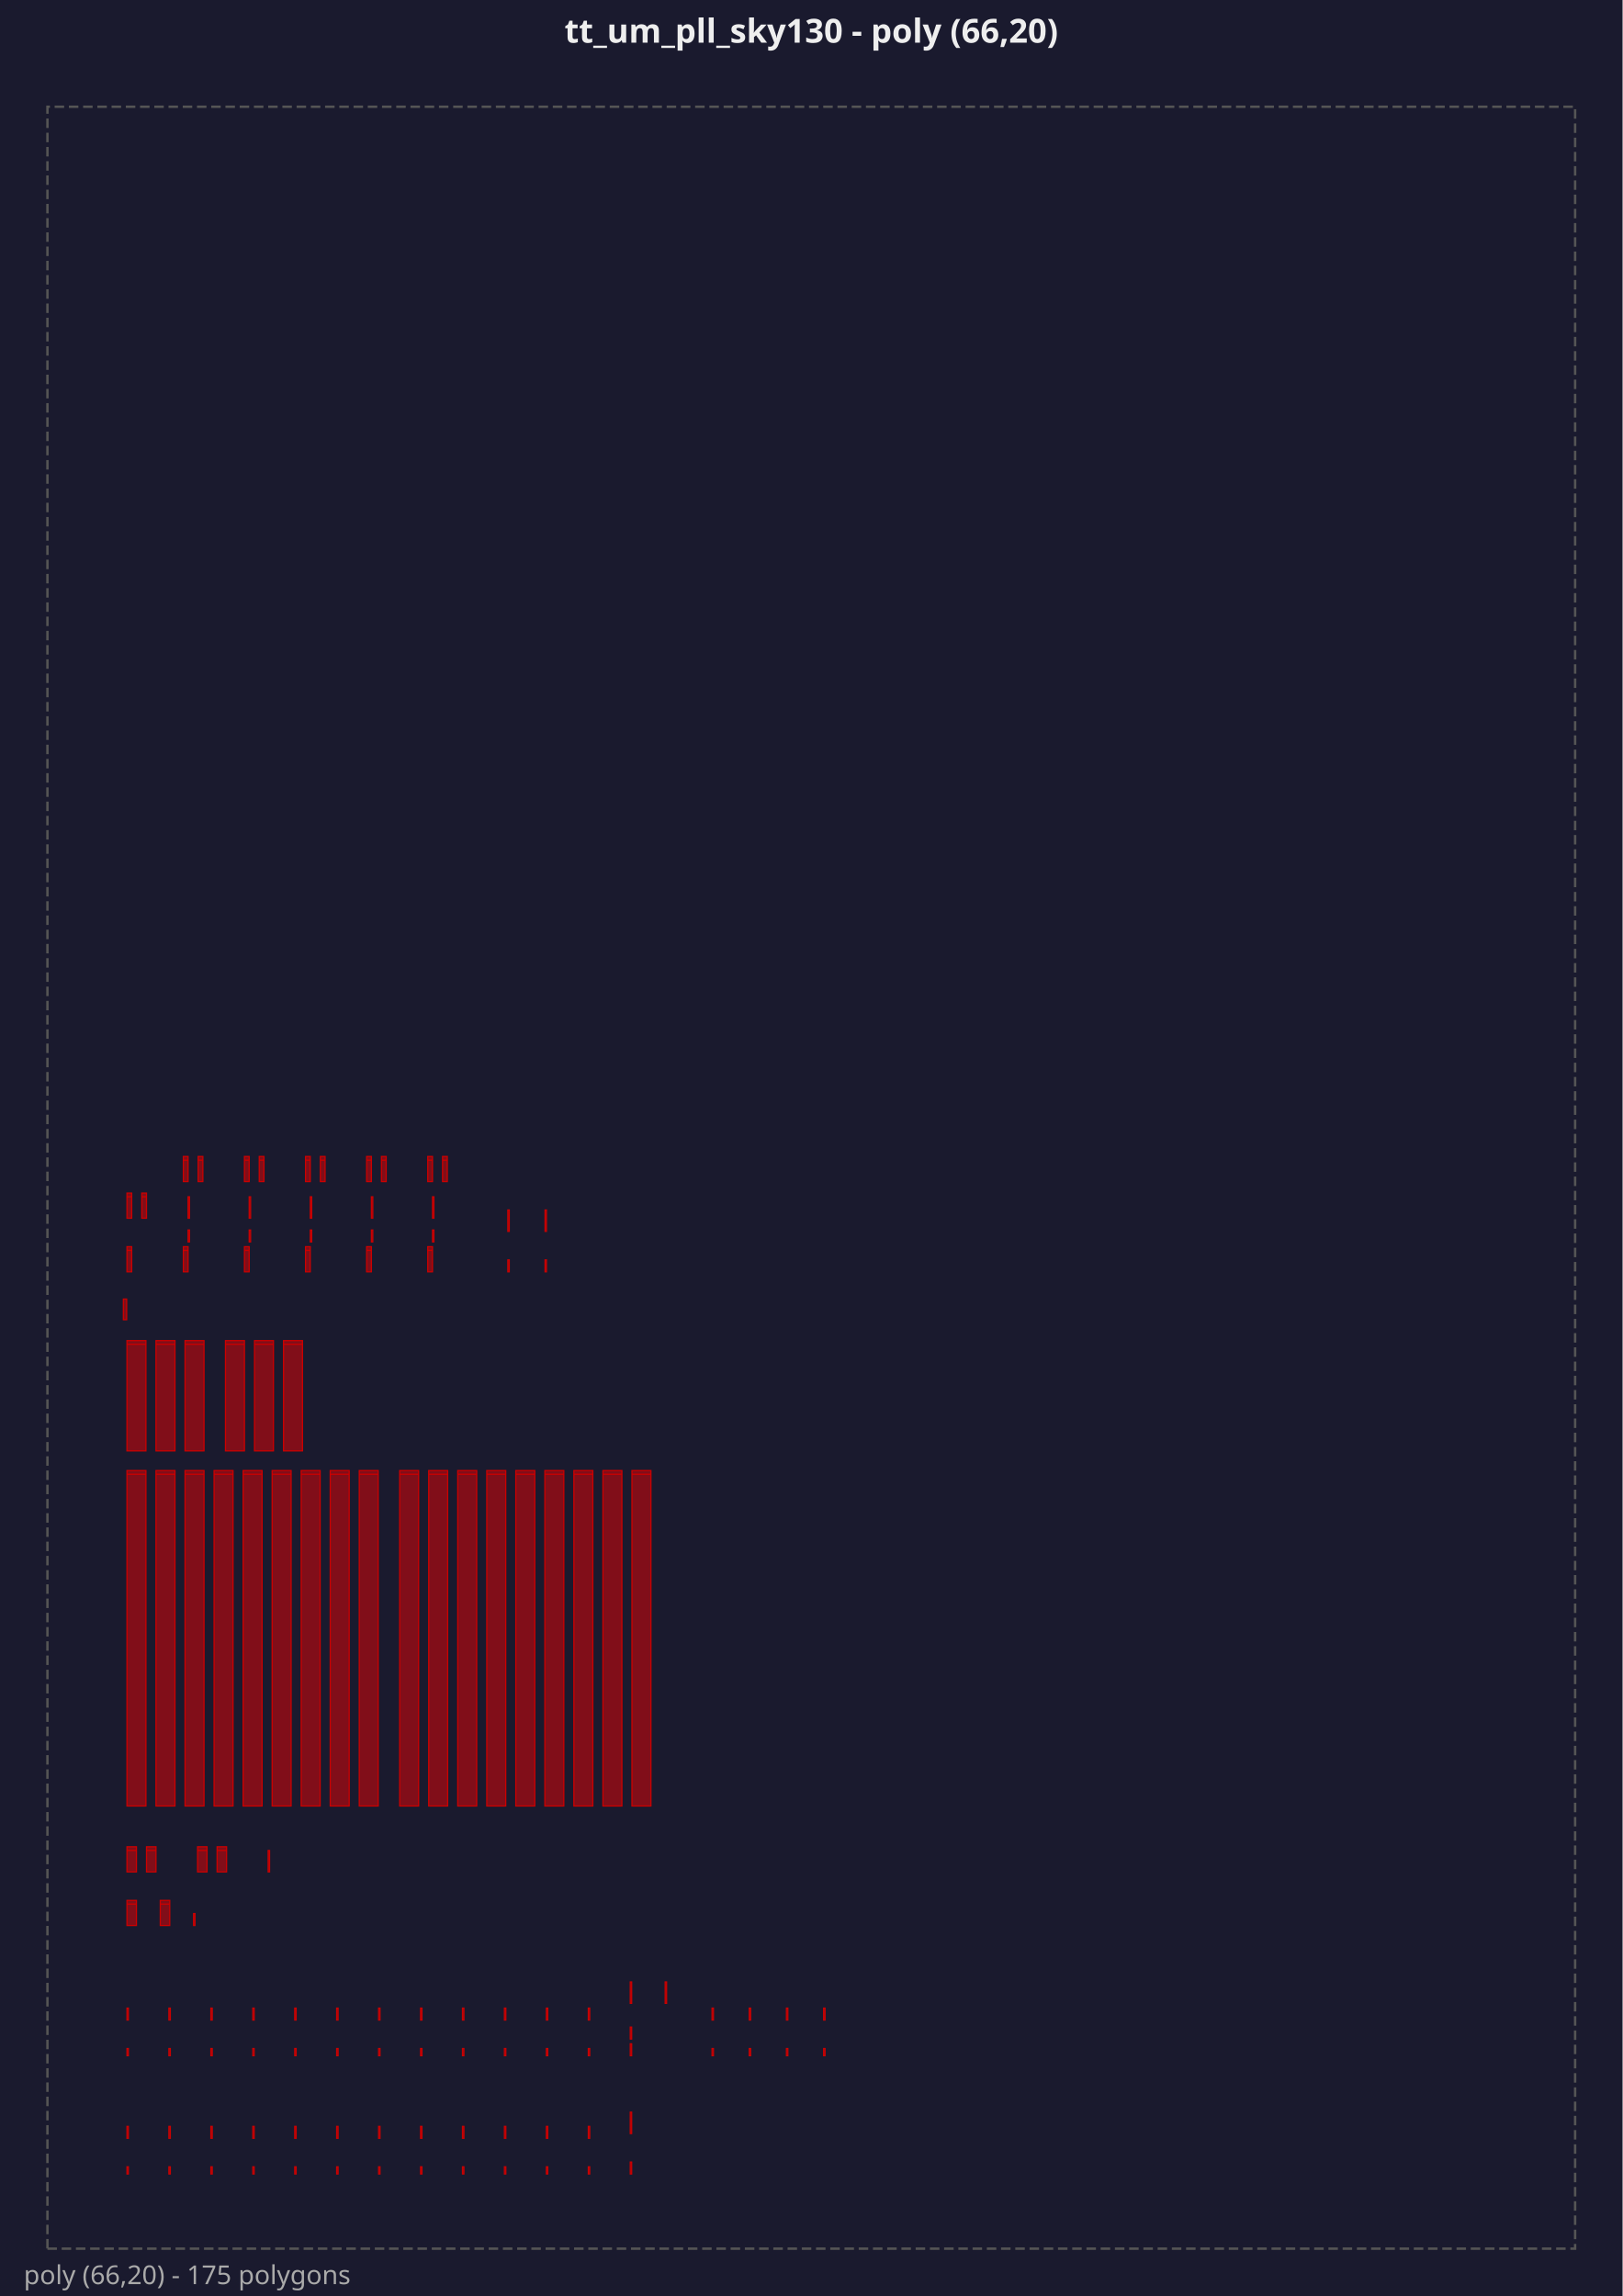
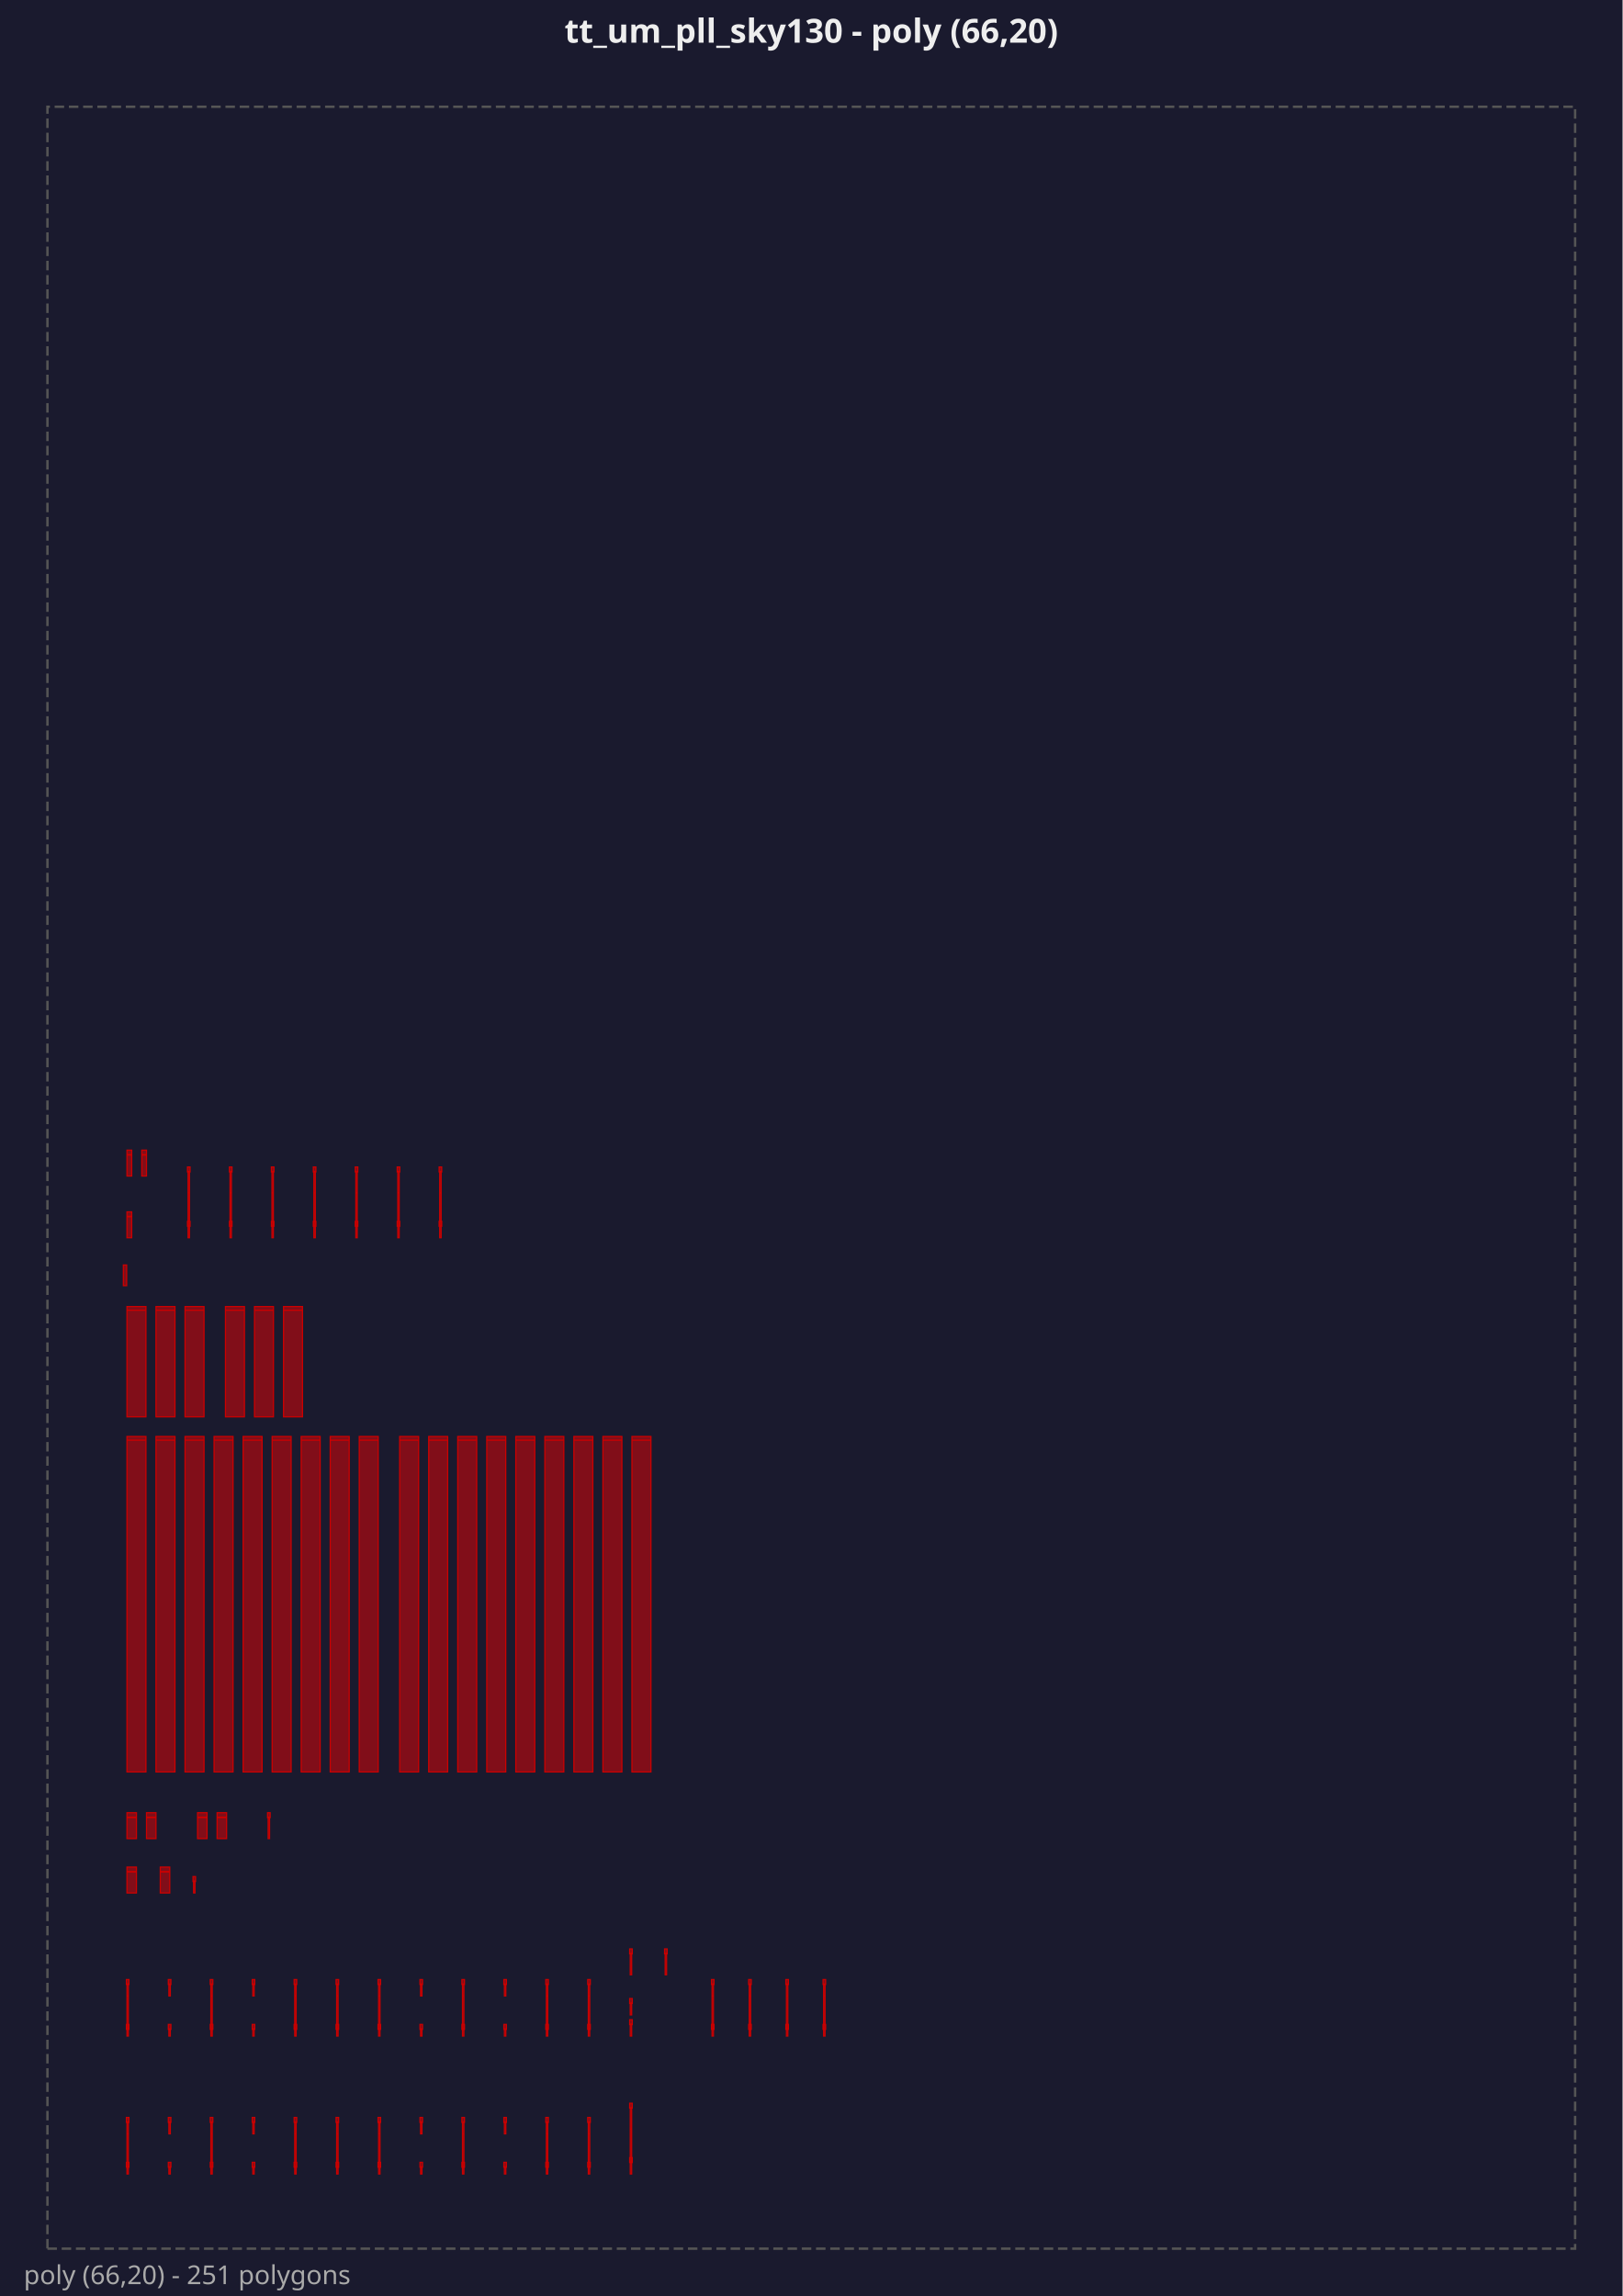
<svg xmlns="http://www.w3.org/2000/svg" width="684.0" height="968.0" viewBox="0 0 684.0 968.0">
  <rect width="100%" height="100%" fill="#1a1a2e" />
  <text x="342.0" y="18" font-family="sans-serif" font-size="14" fill="#eee" text-anchor="middle" font-weight="bold">tt_um_pll_sky130 - poly (66,20)</text>
  <g transform="translate(0, 25)">
    <path d="M 20.00,923.04 L 664.00,923.04 L 664.00,20.00 L 20.00,20.00 Z" fill="none" stroke="#555555" stroke-width="1" stroke-dasharray="4,2" />
-     <path d="M 53.52,891.56 L 54.12,891.56 L 54.12,888.52 L 53.52,888.52 Z M 53.52,876.52 L 54.12,876.52 L 54.12,871.48 L 53.52,871.48 Z M 71.20,891.56 L 71.80,891.56 L 71.80,888.52 L 71.20,888.52 Z M 71.20,876.52 L 71.80,876.52 L 71.80,871.48 L 71.20,871.48 Z M 88.88,891.56 L 89.48,891.56 L 89.48,888.52 L 88.88,888.52 Z M 88.88,876.52 L 89.48,876.52 L 89.48,871.48 L 88.88,871.48 Z M 106.56,891.56 L 107.16,891.56 L 107.16,888.52 L 106.56,888.52 Z M 106.56,876.52 L 107.16,876.52 L 107.16,871.48 L 106.56,871.48 Z M 124.24,891.56 L 124.84,891.56 L 124.84,888.52 L 124.24,888.52 Z M 124.24,876.52 L 124.84,876.52 L 124.84,871.48 L 124.24,871.48 Z M 141.92,891.56 L 142.52,891.56 L 142.52,888.52 L 141.92,888.52 Z M 141.92,876.52 L 142.52,876.52 L 142.52,871.48 L 141.92,871.48 Z M 159.60,891.56 L 160.20,891.56 L 160.20,888.52 L 159.60,888.52 Z M 159.60,876.52 L 160.20,876.52 L 160.20,871.48 L 159.60,871.48 Z M 177.28,891.56 L 177.88,891.56 L 177.88,888.52 L 177.28,888.52 Z M 177.28,876.52 L 177.88,876.52 L 177.88,871.48 L 177.28,871.48 Z M 194.96,891.56 L 195.56,891.56 L 195.56,888.52 L 194.96,888.52 Z M 194.96,876.52 L 195.56,876.52 L 195.56,871.48 L 194.96,871.48 Z M 212.64,891.56 L 213.24,891.56 L 213.24,888.52 L 212.64,888.52 Z M 212.64,876.52 L 213.24,876.52 L 213.24,871.48 L 212.64,871.48 Z M 230.32,891.56 L 230.92,891.56 L 230.92,888.52 L 230.32,888.52 Z M 230.32,876.52 L 230.92,876.52 L 230.92,871.48 L 230.32,871.48 Z M 248.00,891.56 L 248.60,891.56 L 248.60,888.52 L 248.00,888.52 Z M 248.00,876.52 L 248.60,876.52 L 248.60,871.48 L 248.00,871.48 Z M 265.68,891.56 L 266.28,891.56 L 266.28,886.52 L 265.68,886.52 Z M 265.68,874.52 L 266.28,874.52 L 266.28,865.48 L 265.68,865.48 Z M 53.52,488.60 L 55.52,488.60 L 55.52,479.56 L 53.52,479.56 Z M 53.52,479.56 L 55.52,479.56 L 55.52,478.00 L 53.52,478.00 Z M 59.76,488.60 L 61.76,488.60 L 61.76,479.56 L 59.76,479.56 Z M 59.76,479.56 L 61.76,479.56 L 61.76,478.00 L 59.76,478.00 Z M 53.52,511.20 L 55.52,511.20 L 55.52,502.16 L 53.52,502.16 Z M 53.52,502.16 L 55.52,502.16 L 55.52,500.60 L 53.52,500.60 Z M 77.28,473.16 L 79.28,473.16 L 79.28,464.12 L 77.28,464.12 Z M 77.28,464.12 L 79.28,464.12 L 79.28,462.56 L 77.28,462.56 Z M 83.52,473.16 L 85.52,473.16 L 85.52,464.12 L 83.52,464.12 Z M 83.52,464.12 L 85.52,464.12 L 85.52,462.56 L 83.52,462.56 Z M 79.28,488.60 L 79.88,488.60 L 79.88,479.56 L 79.28,479.56 Z M 79.28,498.60 L 79.88,498.60 L 79.88,493.56 L 79.28,493.56 Z M 77.28,511.20 L 79.28,511.20 L 79.28,502.16 L 77.28,502.16 Z M 77.28,502.16 L 79.28,502.16 L 79.28,500.60 L 77.28,500.60 Z M 103.04,473.16 L 105.04,473.16 L 105.04,464.12 L 103.04,464.12 Z M 103.04,464.12 L 105.04,464.12 L 105.04,462.56 L 103.04,462.56 Z M 109.28,473.16 L 111.28,473.16 L 111.28,464.12 L 109.28,464.12 Z M 109.28,464.12 L 111.28,464.12 L 111.28,462.56 L 109.28,462.56 Z M 105.04,488.60 L 105.64,488.60 L 105.64,479.56 L 105.04,479.56 Z M 105.04,498.60 L 105.64,498.60 L 105.64,493.56 L 105.04,493.56 Z M 103.04,511.20 L 105.04,511.20 L 105.04,502.16 L 103.04,502.16 Z M 103.04,502.16 L 105.04,502.16 L 105.04,500.60 L 103.04,500.60 Z M 128.80,473.16 L 130.80,473.16 L 130.80,464.12 L 128.80,464.12 Z M 128.80,464.12 L 130.80,464.12 L 130.80,462.56 L 128.80,462.56 Z M 135.04,473.16 L 137.04,473.16 L 137.04,464.12 L 135.04,464.12 Z M 135.04,464.12 L 137.04,464.12 L 137.04,462.56 L 135.04,462.56 Z M 130.80,488.60 L 131.40,488.60 L 131.40,479.56 L 130.80,479.56 Z M 130.80,498.60 L 131.40,498.60 L 131.40,493.56 L 130.80,493.56 Z M 128.80,511.20 L 130.80,511.20 L 130.80,502.16 L 128.80,502.16 Z M 128.80,502.16 L 130.80,502.16 L 130.80,500.60 L 128.80,500.60 Z M 154.56,473.16 L 156.56,473.16 L 156.56,464.12 L 154.56,464.12 Z M 154.56,464.12 L 156.56,464.12 L 156.56,462.56 L 154.56,462.56 Z M 160.80,473.16 L 162.80,473.16 L 162.80,464.12 L 160.80,464.12 Z M 160.80,464.12 L 162.80,464.12 L 162.80,462.56 L 160.80,462.56 Z M 156.56,488.60 L 157.16,488.60 L 157.16,479.56 L 156.56,479.56 Z M 156.56,498.60 L 157.16,498.60 L 157.16,493.56 L 156.56,493.56 Z M 154.56,511.20 L 156.56,511.20 L 156.56,502.16 L 154.56,502.16 Z M 154.56,502.16 L 156.56,502.16 L 156.56,500.60 L 154.56,500.60 Z M 180.32,473.16 L 182.32,473.16 L 182.32,464.12 L 180.32,464.12 Z M 180.32,464.12 L 182.32,464.12 L 182.32,462.56 L 180.32,462.56 Z M 186.56,473.16 L 188.56,473.16 L 188.56,464.12 L 186.56,464.12 Z M 186.56,464.12 L 188.56,464.12 L 188.56,462.56 L 186.56,462.56 Z M 182.32,488.60 L 182.92,488.60 L 182.92,479.56 L 182.32,479.56 Z M 182.32,498.60 L 182.92,498.60 L 182.92,493.56 L 182.32,493.56 Z M 180.32,511.20 L 182.32,511.20 L 182.32,502.16 L 180.32,502.16 Z M 180.32,502.16 L 182.32,502.16 L 182.32,500.60 L 180.32,500.60 Z M 214.08,511.20 L 214.68,511.20 L 214.68,506.16 L 214.08,506.16 Z M 214.08,494.16 L 214.68,494.16 L 214.68,485.12 L 214.08,485.12 Z M 229.76,511.20 L 230.36,511.20 L 230.36,506.16 L 229.76,506.16 Z M 229.76,494.16 L 230.36,494.16 L 230.36,485.12 L 229.76,485.12 Z M 53.52,736.42 L 61.52,736.42 L 61.52,596.54 L 53.52,596.54 Z M 53.52,596.54 L 61.52,596.54 L 61.52,594.98 L 53.52,594.98 Z M 65.76,736.42 L 73.76,736.42 L 73.76,596.54 L 65.76,596.54 Z M 65.76,596.54 L 73.76,596.54 L 73.76,594.98 L 65.76,594.98 Z M 78.00,736.42 L 86.00,736.42 L 86.00,596.54 L 78.00,596.54 Z M 78.00,596.54 L 86.00,596.54 L 86.00,594.98 L 78.00,594.98 Z M 90.24,736.42 L 98.24,736.42 L 98.24,596.54 L 90.24,596.54 Z M 90.24,596.54 L 98.24,596.54 L 98.24,594.98 L 90.24,594.98 Z M 102.48,736.42 L 110.48,736.42 L 110.48,596.54 L 102.48,596.54 Z M 102.48,596.54 L 110.48,596.54 L 110.48,594.98 L 102.48,594.98 Z M 114.72,736.42 L 122.72,736.42 L 122.72,596.54 L 114.72,596.54 Z M 114.72,596.54 L 122.72,596.54 L 122.72,594.98 L 114.72,594.98 Z M 126.96,736.42 L 134.96,736.42 L 134.96,596.54 L 126.96,596.54 Z M 126.96,596.54 L 134.96,596.54 L 134.96,594.98 L 126.96,594.98 Z M 139.20,736.42 L 147.20,736.42 L 147.20,596.54 L 139.20,596.54 Z M 139.20,596.54 L 147.20,596.54 L 147.20,594.98 L 139.20,594.98 Z M 151.44,736.42 L 159.44,736.42 L 159.44,596.54 L 151.44,596.54 Z M 151.44,596.54 L 159.44,596.54 L 159.44,594.98 L 151.44,594.98 Z M 168.48,736.42 L 176.48,736.42 L 176.48,596.54 L 168.48,596.54 Z M 168.48,596.54 L 176.48,596.54 L 176.48,594.98 L 168.48,594.98 Z M 180.72,736.42 L 188.72,736.42 L 188.72,596.54 L 180.72,596.54 Z M 180.72,596.54 L 188.72,596.54 L 188.72,594.98 L 180.72,594.98 Z M 192.96,736.42 L 200.96,736.42 L 200.96,596.54 L 192.96,596.54 Z M 192.96,596.54 L 200.96,596.54 L 200.96,594.98 L 192.96,594.98 Z M 205.20,736.42 L 213.20,736.42 L 213.20,596.54 L 205.20,596.54 Z M 205.20,596.54 L 213.20,596.54 L 213.20,594.98 L 205.20,594.98 Z M 217.44,736.42 L 225.44,736.42 L 225.44,596.54 L 217.44,596.54 Z M 217.44,596.54 L 225.44,596.54 L 225.44,594.98 L 217.44,594.98 Z M 229.68,736.42 L 237.68,736.42 L 237.68,596.54 L 229.68,596.54 Z M 229.68,596.54 L 237.68,596.54 L 237.68,594.98 L 229.68,594.98 Z M 241.92,736.42 L 249.92,736.42 L 249.92,596.54 L 241.92,596.54 Z M 241.92,596.54 L 249.92,596.54 L 249.92,594.98 L 241.92,594.98 Z M 254.16,736.42 L 262.16,736.42 L 262.16,596.54 L 254.16,596.54 Z M 254.16,596.54 L 262.16,596.54 L 262.16,594.98 L 254.16,594.98 Z M 266.40,736.42 L 274.40,736.42 L 274.40,596.54 L 266.40,596.54 Z M 266.40,596.54 L 274.40,596.54 L 274.40,594.98 L 266.40,594.98 Z M 53.52,586.70 L 61.52,586.70 L 61.52,541.76 L 53.52,541.76 Z M 53.52,541.76 L 61.52,541.76 L 61.52,540.20 L 53.52,540.20 Z M 65.76,586.70 L 73.76,586.70 L 73.76,541.76 L 65.76,541.76 Z M 65.76,541.76 L 73.76,541.76 L 73.76,540.20 L 65.76,540.20 Z M 78.00,586.70 L 86.00,586.70 L 86.00,541.76 L 78.00,541.76 Z M 78.00,541.76 L 86.00,541.76 L 86.00,540.20 L 78.00,540.20 Z M 95.04,586.70 L 103.04,586.70 L 103.04,541.76 L 95.04,541.76 Z M 95.04,541.76 L 103.04,541.76 L 103.04,540.20 L 95.04,540.20 Z M 107.28,586.70 L 115.28,586.70 L 115.28,541.76 L 107.28,541.76 Z M 107.28,541.76 L 115.28,541.76 L 115.28,540.20 L 107.28,540.20 Z M 119.52,586.70 L 127.52,586.70 L 127.52,541.76 L 119.52,541.76 Z M 119.52,541.76 L 127.52,541.76 L 127.52,540.20 L 119.52,540.20 Z M 52.00,531.40 L 53.40,531.40 L 53.40,522.68 L 52.00,522.68 Z M 53.52,764.20 L 57.52,764.20 L 57.52,755.16 L 53.52,755.16 Z M 53.52,755.16 L 57.52,755.16 L 57.52,753.60 L 53.52,753.60 Z M 61.76,764.20 L 65.76,764.20 L 65.76,755.16 L 61.76,755.16 Z M 61.76,755.16 L 65.76,755.16 L 65.76,753.60 L 61.76,753.60 Z M 83.28,764.20 L 87.28,764.20 L 87.28,755.16 L 83.28,755.16 Z M 83.28,755.16 L 87.28,755.16 L 87.28,753.60 L 83.28,753.60 Z M 91.52,764.20 L 95.52,764.20 L 95.52,755.16 L 91.52,755.16 Z M 91.52,755.16 L 95.52,755.16 L 95.52,753.60 L 91.52,753.60 Z M 113.04,764.20 L 113.64,764.20 L 113.64,755.16 L 113.04,755.16 Z M 53.52,786.80 L 57.52,786.80 L 57.52,777.76 L 53.52,777.76 Z M 53.52,777.76 L 57.52,777.76 L 57.52,776.20 L 53.52,776.20 Z M 67.56,786.80 L 71.56,786.80 L 71.56,777.76 L 67.56,777.76 Z M 67.56,777.76 L 71.56,777.76 L 71.56,776.20 L 67.56,776.20 Z M 81.60,786.80 L 82.20,786.80 L 82.20,781.76 L 81.60,781.76 Z M 53.52,841.70 L 54.12,841.70 L 54.12,838.66 L 53.52,838.66 Z M 53.52,826.66 L 54.12,826.66 L 54.12,821.62 L 53.52,821.62 Z M 71.20,841.70 L 71.80,841.70 L 71.80,838.66 L 71.20,838.66 Z M 71.20,826.66 L 71.80,826.66 L 71.80,821.62 L 71.20,821.62 Z M 88.88,841.70 L 89.48,841.70 L 89.48,838.66 L 88.88,838.66 Z M 88.88,826.66 L 89.48,826.66 L 89.48,821.62 L 88.88,821.62 Z M 106.56,841.70 L 107.16,841.70 L 107.16,838.66 L 106.56,838.66 Z M 106.56,826.66 L 107.16,826.66 L 107.16,821.62 L 106.56,821.62 Z M 124.24,841.70 L 124.84,841.70 L 124.84,838.66 L 124.24,838.66 Z M 124.24,826.66 L 124.84,826.66 L 124.84,821.62 L 124.24,821.62 Z M 141.92,841.70 L 142.52,841.70 L 142.52,838.66 L 141.92,838.66 Z M 141.92,826.66 L 142.52,826.66 L 142.52,821.62 L 141.92,821.62 Z M 159.60,841.70 L 160.20,841.70 L 160.20,838.66 L 159.60,838.66 Z M 159.60,826.66 L 160.20,826.66 L 160.20,821.62 L 159.60,821.62 Z M 177.28,841.70 L 177.88,841.70 L 177.88,838.66 L 177.28,838.66 Z M 177.28,826.66 L 177.88,826.66 L 177.88,821.62 L 177.28,821.62 Z M 194.96,841.70 L 195.56,841.70 L 195.56,838.66 L 194.96,838.66 Z M 194.96,826.66 L 195.56,826.66 L 195.56,821.62 L 194.96,821.62 Z M 212.64,841.70 L 213.24,841.70 L 213.24,838.66 L 212.64,838.66 Z M 212.64,826.66 L 213.24,826.66 L 213.24,821.62 L 212.64,821.62 Z M 230.32,841.70 L 230.92,841.70 L 230.92,838.66 L 230.32,838.66 Z M 230.32,826.66 L 230.92,826.66 L 230.92,821.62 L 230.32,821.62 Z M 248.00,841.70 L 248.60,841.70 L 248.60,838.66 L 248.00,838.66 Z M 248.00,826.66 L 248.60,826.66 L 248.60,821.62 L 248.00,821.62 Z M 265.68,841.70 L 266.28,841.70 L 266.28,836.66 L 265.68,836.66 Z M 265.68,834.66 L 266.28,834.66 L 266.28,829.62 L 265.68,829.62 Z M 265.68,819.62 L 266.28,819.62 L 266.28,810.58 L 265.68,810.58 Z M 280.40,819.62 L 281.00,819.62 L 281.00,810.58 L 280.40,810.58 Z M 300.16,841.70 L 300.76,841.70 L 300.76,838.66 L 300.16,838.66 Z M 300.16,826.66 L 300.76,826.66 L 300.76,821.62 L 300.16,821.62 Z M 315.84,841.70 L 316.44,841.70 L 316.44,838.66 L 315.84,838.66 Z M 315.84,826.66 L 316.44,826.66 L 316.44,821.62 L 315.84,821.62 Z M 331.52,841.70 L 332.12,841.70 L 332.12,838.66 L 331.52,838.66 Z M 331.52,826.66 L 332.12,826.66 L 332.12,821.62 L 331.52,821.62 Z M 347.20,841.70 L 347.80,841.70 L 347.80,838.66 L 347.20,838.66 Z M 347.20,826.66 L 347.80,826.66 L 347.80,821.62 L 347.20,821.62 Z" fill="#FF0000" fill-opacity="0.45" stroke="#cc0000" stroke-width="0.5" />
-     <text x="10" y="938" font-family="sans-serif" font-size="11" fill="#aaaaaa">poly (66,20) - 175 polygons</text>
+     <path d="M 53.52,888.52 L 54.12,888.52 L 54.12,874.64 L 53.52,874.64 Z M 53.52,891.56 L 54.12,891.56 L 54.12,888.52 L 53.52,888.52 Z M 53.28,888.72 L 54.36,888.72 L 54.36,886.64 L 53.28,886.64 Z M 53.52,874.64 L 54.12,874.64 L 54.12,869.60 L 53.52,869.60 Z M 53.28,869.80 L 54.36,869.80 L 54.36,867.72 L 53.28,867.72 Z M 71.20,891.56 L 71.80,891.56 L 71.80,888.52 L 71.20,888.52 Z M 70.96,888.72 L 72.04,888.72 L 72.04,886.64 L 70.96,886.64 Z M 71.20,874.64 L 71.80,874.64 L 71.80,869.60 L 71.20,869.60 Z M 70.96,869.80 L 72.04,869.80 L 72.04,867.72 L 70.96,867.72 Z M 88.88,888.52 L 89.48,888.52 L 89.48,874.64 L 88.88,874.64 Z M 88.88,891.56 L 89.48,891.56 L 89.48,888.52 L 88.88,888.52 Z M 88.64,888.72 L 89.72,888.72 L 89.72,886.64 L 88.64,886.64 Z M 88.88,874.64 L 89.48,874.64 L 89.48,869.60 L 88.88,869.60 Z M 88.64,869.80 L 89.72,869.80 L 89.72,867.72 L 88.64,867.72 Z M 106.56,891.56 L 107.16,891.56 L 107.16,888.52 L 106.56,888.52 Z M 106.32,888.72 L 107.40,888.72 L 107.40,886.64 L 106.32,886.64 Z M 106.56,874.64 L 107.16,874.64 L 107.16,869.60 L 106.56,869.60 Z M 106.32,869.80 L 107.40,869.80 L 107.40,867.72 L 106.32,867.72 Z M 124.24,888.52 L 124.84,888.52 L 124.84,874.64 L 124.24,874.64 Z M 124.24,891.56 L 124.84,891.56 L 124.84,888.52 L 124.24,888.52 Z M 124.00,888.72 L 125.08,888.72 L 125.08,886.64 L 124.00,886.64 Z M 124.24,874.64 L 124.84,874.64 L 124.84,869.60 L 124.24,869.60 Z M 124.00,869.80 L 125.08,869.80 L 125.08,867.72 L 124.00,867.72 Z M 141.92,888.52 L 142.52,888.52 L 142.52,874.64 L 141.92,874.64 Z M 141.92,891.56 L 142.52,891.56 L 142.52,888.52 L 141.92,888.52 Z M 141.68,888.72 L 142.76,888.72 L 142.76,886.64 L 141.68,886.64 Z M 141.92,874.64 L 142.52,874.64 L 142.52,869.60 L 141.92,869.60 Z M 141.68,869.80 L 142.76,869.80 L 142.76,867.72 L 141.68,867.72 Z M 159.60,888.52 L 160.20,888.52 L 160.20,874.64 L 159.60,874.64 Z M 159.60,891.56 L 160.20,891.56 L 160.20,888.52 L 159.60,888.52 Z M 159.36,888.72 L 160.44,888.72 L 160.44,886.64 L 159.36,886.64 Z M 159.60,874.64 L 160.20,874.64 L 160.20,869.60 L 159.60,869.60 Z M 159.36,869.80 L 160.44,869.80 L 160.44,867.72 L 159.36,867.72 Z M 177.28,891.56 L 177.88,891.56 L 177.88,888.52 L 177.28,888.52 Z M 177.04,888.72 L 178.12,888.72 L 178.12,886.64 L 177.04,886.64 Z M 177.28,874.64 L 177.88,874.64 L 177.88,869.60 L 177.28,869.60 Z M 177.04,869.80 L 178.12,869.80 L 178.12,867.72 L 177.04,867.72 Z M 194.96,888.52 L 195.56,888.52 L 195.56,874.64 L 194.96,874.64 Z M 194.96,891.56 L 195.56,891.56 L 195.56,888.52 L 194.96,888.52 Z M 194.72,888.72 L 195.80,888.72 L 195.80,886.64 L 194.72,886.64 Z M 194.96,874.64 L 195.56,874.64 L 195.56,869.60 L 194.96,869.60 Z M 194.72,869.80 L 195.80,869.80 L 195.80,867.72 L 194.72,867.72 Z M 212.64,891.56 L 213.24,891.56 L 213.24,888.52 L 212.64,888.52 Z M 212.40,888.72 L 213.48,888.72 L 213.48,886.64 L 212.40,886.64 Z M 212.64,874.64 L 213.24,874.64 L 213.24,869.60 L 212.64,869.60 Z M 212.40,869.80 L 213.48,869.80 L 213.48,867.72 L 212.40,867.72 Z M 230.32,888.52 L 230.92,888.52 L 230.92,874.64 L 230.32,874.64 Z M 230.32,891.56 L 230.92,891.56 L 230.92,888.52 L 230.32,888.52 Z M 230.08,888.72 L 231.16,888.72 L 231.16,886.64 L 230.08,886.64 Z M 230.32,874.64 L 230.92,874.64 L 230.92,869.60 L 230.32,869.60 Z M 230.08,869.80 L 231.16,869.80 L 231.16,867.72 L 230.08,867.72 Z M 248.00,888.52 L 248.60,888.52 L 248.60,874.64 L 248.00,874.64 Z M 248.00,891.56 L 248.60,891.56 L 248.60,888.52 L 248.00,888.52 Z M 247.76,888.72 L 248.84,888.72 L 248.84,886.64 L 247.76,886.64 Z M 248.00,874.64 L 248.60,874.64 L 248.60,869.60 L 248.00,869.60 Z M 247.76,869.80 L 248.84,869.80 L 248.84,867.72 L 247.76,867.72 Z M 265.68,886.52 L 266.28,886.52 L 266.28,872.64 L 265.68,872.64 Z M 265.68,891.56 L 266.28,891.56 L 266.28,886.52 L 265.68,886.52 Z M 265.44,886.72 L 266.52,886.72 L 266.52,884.64 L 265.44,884.64 Z M 265.68,872.64 L 266.28,872.64 L 266.28,863.60 L 265.68,863.60 Z M 265.44,863.80 L 266.52,863.80 L 266.52,861.72 L 265.44,861.72 Z M 53.52,470.82 L 55.52,470.82 L 55.52,461.78 L 53.52,461.78 Z M 53.52,461.98 L 55.52,461.98 L 55.52,459.90 L 53.52,459.90 Z M 59.76,470.82 L 61.76,470.82 L 61.76,461.78 L 59.76,461.78 Z M 59.76,461.98 L 61.76,461.98 L 61.76,459.90 L 59.76,459.90 Z M 53.52,496.84 L 55.52,496.84 L 55.52,487.80 L 53.52,487.80 Z M 53.52,488.00 L 55.52,488.00 L 55.52,485.92 L 53.52,485.92 Z M 79.28,491.80 L 79.88,491.80 L 79.88,477.92 L 79.28,477.92 Z M 79.28,496.84 L 79.88,496.84 L 79.88,491.80 L 79.28,491.80 Z M 79.04,492.00 L 80.12,492.00 L 80.12,489.92 L 79.04,489.92 Z M 79.28,477.92 L 79.88,477.92 L 79.88,468.88 L 79.28,468.88 Z M 79.04,469.08 L 80.12,469.08 L 80.12,467.00 L 79.04,467.00 Z M 96.96,491.80 L 97.56,491.80 L 97.56,477.92 L 96.96,477.92 Z M 96.96,496.84 L 97.56,496.84 L 97.56,491.80 L 96.96,491.80 Z M 96.72,492.00 L 97.80,492.00 L 97.80,489.92 L 96.72,489.92 Z M 96.96,477.92 L 97.56,477.92 L 97.56,468.88 L 96.96,468.88 Z M 96.72,469.08 L 97.80,469.08 L 97.80,467.00 L 96.72,467.00 Z M 114.64,491.80 L 115.24,491.80 L 115.24,477.92 L 114.64,477.92 Z M 114.64,496.84 L 115.24,496.84 L 115.24,491.80 L 114.64,491.80 Z M 114.40,492.00 L 115.48,492.00 L 115.48,489.92 L 114.40,489.92 Z M 114.64,477.92 L 115.24,477.92 L 115.24,468.88 L 114.64,468.88 Z M 114.40,469.08 L 115.48,469.08 L 115.48,467.00 L 114.40,467.00 Z M 132.32,491.80 L 132.92,491.80 L 132.92,477.92 L 132.32,477.92 Z M 132.32,496.84 L 132.92,496.84 L 132.92,491.80 L 132.32,491.80 Z M 132.08,492.00 L 133.16,492.00 L 133.16,489.92 L 132.08,489.92 Z M 132.32,477.92 L 132.92,477.92 L 132.92,468.88 L 132.32,468.88 Z M 132.08,469.08 L 133.16,469.08 L 133.16,467.00 L 132.08,467.00 Z M 150.00,491.80 L 150.60,491.80 L 150.60,477.92 L 150.00,477.92 Z M 150.00,496.84 L 150.60,496.84 L 150.60,491.80 L 150.00,491.80 Z M 149.76,492.00 L 150.84,492.00 L 150.84,489.92 L 149.76,489.92 Z M 150.00,477.92 L 150.60,477.92 L 150.60,468.88 L 150.00,468.88 Z M 149.76,469.08 L 150.84,469.08 L 150.84,467.00 L 149.76,467.00 Z M 167.68,491.80 L 168.28,491.80 L 168.28,477.92 L 167.68,477.92 Z M 167.68,496.84 L 168.28,496.84 L 168.28,491.80 L 167.68,491.80 Z M 167.44,492.00 L 168.52,492.00 L 168.52,489.92 L 167.44,489.92 Z M 167.68,477.92 L 168.28,477.92 L 168.28,468.88 L 167.68,468.88 Z M 167.44,469.08 L 168.52,469.08 L 168.52,467.00 L 167.44,467.00 Z M 185.36,491.80 L 185.96,491.80 L 185.96,477.92 L 185.36,477.92 Z M 185.36,496.84 L 185.96,496.84 L 185.96,491.80 L 185.36,491.80 Z M 185.12,492.00 L 186.20,492.00 L 186.20,489.92 L 185.12,489.92 Z M 185.36,477.92 L 185.96,477.92 L 185.96,468.88 L 185.36,468.88 Z M 185.12,469.08 L 186.20,469.08 L 186.20,467.00 L 185.12,467.00 Z M 53.52,722.06 L 61.52,722.06 L 61.52,582.18 L 53.52,582.18 Z M 53.52,582.18 L 61.52,582.18 L 61.52,580.62 L 53.52,580.62 Z M 65.76,722.06 L 73.76,722.06 L 73.76,582.18 L 65.76,582.18 Z M 65.76,582.18 L 73.76,582.18 L 73.76,580.62 L 65.76,580.62 Z M 78.00,722.06 L 86.00,722.06 L 86.00,582.18 L 78.00,582.18 Z M 78.00,582.18 L 86.00,582.18 L 86.00,580.62 L 78.00,580.62 Z M 90.24,722.06 L 98.24,722.06 L 98.24,582.18 L 90.24,582.18 Z M 90.24,582.18 L 98.24,582.18 L 98.24,580.62 L 90.24,580.62 Z M 102.48,722.06 L 110.48,722.06 L 110.48,582.18 L 102.48,582.18 Z M 102.48,582.18 L 110.48,582.18 L 110.48,580.62 L 102.48,580.62 Z M 114.72,722.06 L 122.72,722.06 L 122.72,582.18 L 114.72,582.18 Z M 114.72,582.18 L 122.72,582.18 L 122.72,580.62 L 114.72,580.62 Z M 126.96,722.06 L 134.96,722.06 L 134.96,582.18 L 126.96,582.18 Z M 126.96,582.18 L 134.96,582.18 L 134.96,580.62 L 126.96,580.62 Z M 139.20,722.06 L 147.20,722.06 L 147.20,582.18 L 139.20,582.18 Z M 139.20,582.18 L 147.20,582.18 L 147.20,580.62 L 139.20,580.62 Z M 151.44,722.06 L 159.44,722.06 L 159.44,582.18 L 151.44,582.18 Z M 151.44,582.18 L 159.44,582.18 L 159.44,580.62 L 151.44,580.62 Z M 168.48,722.06 L 176.48,722.06 L 176.48,582.18 L 168.48,582.18 Z M 168.48,582.18 L 176.48,582.18 L 176.48,580.62 L 168.48,580.62 Z M 180.72,722.06 L 188.72,722.06 L 188.72,582.18 L 180.72,582.18 Z M 180.72,582.18 L 188.72,582.18 L 188.72,580.62 L 180.72,580.62 Z M 192.96,722.06 L 200.96,722.06 L 200.96,582.18 L 192.96,582.18 Z M 192.96,582.18 L 200.96,582.18 L 200.96,580.62 L 192.96,580.62 Z M 205.20,722.06 L 213.20,722.06 L 213.20,582.18 L 205.20,582.18 Z M 205.20,582.18 L 213.20,582.18 L 213.20,580.62 L 205.20,580.62 Z M 217.44,722.06 L 225.44,722.06 L 225.44,582.18 L 217.44,582.18 Z M 217.44,582.18 L 225.44,582.18 L 225.44,580.62 L 217.44,580.62 Z M 229.68,722.06 L 237.68,722.06 L 237.68,582.18 L 229.68,582.18 Z M 229.68,582.18 L 237.68,582.18 L 237.68,580.62 L 229.68,580.62 Z M 241.92,722.06 L 249.92,722.06 L 249.92,582.18 L 241.92,582.18 Z M 241.92,582.18 L 249.92,582.18 L 249.92,580.62 L 241.92,580.62 Z M 254.16,722.06 L 262.16,722.06 L 262.16,582.18 L 254.16,582.18 Z M 254.16,582.18 L 262.16,582.18 L 262.16,580.62 L 254.16,580.62 Z M 266.40,722.06 L 274.40,722.06 L 274.40,582.18 L 266.40,582.18 Z M 266.40,582.18 L 274.40,582.18 L 274.40,580.62 L 266.40,580.62 Z M 53.52,572.34 L 61.52,572.34 L 61.52,527.40 L 53.52,527.40 Z M 53.52,527.40 L 61.52,527.40 L 61.52,525.84 L 53.52,525.84 Z M 65.76,572.34 L 73.76,572.34 L 73.76,527.40 L 65.76,527.40 Z M 65.76,527.40 L 73.76,527.40 L 73.76,525.84 L 65.76,525.84 Z M 78.00,572.34 L 86.00,572.34 L 86.00,527.40 L 78.00,527.40 Z M 78.00,527.40 L 86.00,527.40 L 86.00,525.84 L 78.00,525.84 Z M 95.04,572.34 L 103.04,572.34 L 103.04,527.40 L 95.04,527.40 Z M 95.04,527.40 L 103.04,527.40 L 103.04,525.84 L 95.04,525.84 Z M 107.28,572.34 L 115.28,572.34 L 115.28,527.40 L 107.28,527.40 Z M 107.28,527.40 L 115.28,527.40 L 115.28,525.84 L 107.28,525.84 Z M 119.52,572.34 L 127.52,572.34 L 127.52,527.40 L 119.52,527.40 Z M 119.52,527.40 L 127.52,527.40 L 127.52,525.84 L 119.52,525.84 Z M 52.00,517.04 L 53.40,517.04 L 53.40,508.32 L 52.00,508.32 Z M 53.52,750.16 L 57.52,750.16 L 57.52,741.12 L 53.52,741.12 Z M 53.52,741.32 L 57.52,741.32 L 57.52,739.24 L 53.52,739.24 Z M 61.76,750.16 L 65.76,750.16 L 65.76,741.12 L 61.76,741.12 Z M 61.76,741.32 L 65.76,741.32 L 65.76,739.24 L 61.76,739.24 Z M 83.28,750.16 L 87.28,750.16 L 87.28,741.12 L 83.28,741.12 Z M 83.28,741.32 L 87.28,741.32 L 87.28,739.24 L 83.28,739.24 Z M 91.52,750.16 L 95.52,750.16 L 95.52,741.12 L 91.52,741.12 Z M 91.52,741.32 L 95.52,741.32 L 95.52,739.24 L 91.52,739.24 Z M 113.04,750.16 L 113.64,750.16 L 113.64,741.12 L 113.04,741.12 Z M 112.80,741.32 L 113.88,741.32 L 113.88,739.24 L 112.80,739.24 Z M 53.52,773.08 L 57.52,773.08 L 57.52,764.04 L 53.52,764.04 Z M 53.52,764.24 L 57.52,764.24 L 57.52,762.16 L 53.52,762.16 Z M 67.56,773.08 L 71.56,773.08 L 71.56,764.04 L 67.56,764.04 Z M 67.56,764.24 L 71.56,764.24 L 71.56,762.16 L 67.56,762.16 Z M 81.60,773.08 L 82.20,773.08 L 82.20,768.04 L 81.60,768.04 Z M 81.36,768.24 L 82.44,768.24 L 82.44,766.16 L 81.36,766.16 Z M 53.52,830.38 L 54.12,830.38 L 54.12,816.50 L 53.52,816.50 Z M 53.52,833.42 L 54.12,833.42 L 54.12,830.38 L 53.52,830.38 Z M 53.28,830.58 L 54.36,830.58 L 54.36,828.50 L 53.28,828.50 Z M 53.52,816.50 L 54.12,816.50 L 54.12,811.46 L 53.52,811.46 Z M 53.28,811.66 L 54.36,811.66 L 54.36,809.58 L 53.28,809.58 Z M 71.20,833.42 L 71.80,833.42 L 71.80,830.38 L 71.20,830.38 Z M 70.96,830.58 L 72.04,830.58 L 72.04,828.50 L 70.96,828.50 Z M 71.20,816.50 L 71.80,816.50 L 71.80,811.46 L 71.20,811.46 Z M 70.96,811.66 L 72.04,811.66 L 72.04,809.58 L 70.96,809.58 Z M 88.88,830.38 L 89.48,830.38 L 89.48,816.50 L 88.88,816.50 Z M 88.88,833.42 L 89.48,833.42 L 89.48,830.38 L 88.88,830.38 Z M 88.64,830.58 L 89.72,830.58 L 89.72,828.50 L 88.64,828.50 Z M 88.88,816.50 L 89.48,816.50 L 89.48,811.46 L 88.88,811.46 Z M 88.64,811.66 L 89.72,811.66 L 89.72,809.58 L 88.64,809.58 Z M 106.56,833.42 L 107.16,833.42 L 107.16,830.38 L 106.56,830.38 Z M 106.32,830.58 L 107.40,830.58 L 107.40,828.50 L 106.32,828.50 Z M 106.56,816.50 L 107.16,816.50 L 107.16,811.46 L 106.56,811.46 Z M 106.32,811.66 L 107.40,811.66 L 107.40,809.58 L 106.32,809.58 Z M 124.24,830.38 L 124.84,830.38 L 124.84,816.50 L 124.24,816.50 Z M 124.24,833.42 L 124.84,833.42 L 124.84,830.38 L 124.24,830.38 Z M 124.00,830.58 L 125.08,830.58 L 125.08,828.50 L 124.00,828.50 Z M 124.24,816.50 L 124.84,816.50 L 124.84,811.46 L 124.24,811.46 Z M 124.00,811.66 L 125.08,811.66 L 125.08,809.58 L 124.00,809.58 Z M 141.92,830.38 L 142.52,830.38 L 142.52,816.50 L 141.92,816.50 Z M 141.92,833.42 L 142.52,833.42 L 142.52,830.38 L 141.92,830.38 Z M 141.68,830.58 L 142.76,830.58 L 142.76,828.50 L 141.68,828.50 Z M 141.92,816.50 L 142.52,816.50 L 142.52,811.46 L 141.92,811.46 Z M 141.68,811.66 L 142.76,811.66 L 142.76,809.58 L 141.68,809.58 Z M 159.60,830.38 L 160.20,830.38 L 160.20,816.50 L 159.60,816.50 Z M 159.60,833.42 L 160.20,833.42 L 160.20,830.38 L 159.60,830.38 Z M 159.36,830.58 L 160.44,830.58 L 160.44,828.50 L 159.36,828.50 Z M 159.60,816.50 L 160.20,816.50 L 160.20,811.46 L 159.60,811.46 Z M 159.36,811.66 L 160.44,811.66 L 160.44,809.58 L 159.36,809.58 Z M 177.28,833.42 L 177.88,833.42 L 177.88,830.38 L 177.28,830.38 Z M 177.04,830.58 L 178.12,830.58 L 178.12,828.50 L 177.04,828.50 Z M 177.28,816.50 L 177.88,816.50 L 177.88,811.46 L 177.28,811.46 Z M 177.04,811.66 L 178.12,811.66 L 178.12,809.58 L 177.04,809.58 Z M 194.96,830.38 L 195.56,830.38 L 195.56,816.50 L 194.96,816.50 Z M 194.96,833.42 L 195.56,833.42 L 195.56,830.38 L 194.96,830.38 Z M 194.72,830.58 L 195.80,830.58 L 195.80,828.50 L 194.72,828.50 Z M 194.96,816.50 L 195.56,816.50 L 195.56,811.46 L 194.96,811.46 Z M 194.72,811.66 L 195.80,811.66 L 195.80,809.58 L 194.72,809.58 Z M 212.64,833.42 L 213.24,833.42 L 213.24,830.38 L 212.64,830.38 Z M 212.40,830.58 L 213.48,830.58 L 213.48,828.50 L 212.40,828.50 Z M 212.64,816.50 L 213.24,816.50 L 213.24,811.46 L 212.64,811.46 Z M 212.40,811.66 L 213.48,811.66 L 213.48,809.58 L 212.40,809.58 Z M 230.32,830.38 L 230.92,830.38 L 230.92,816.50 L 230.32,816.50 Z M 230.32,833.42 L 230.92,833.42 L 230.92,830.38 L 230.32,830.38 Z M 230.08,830.58 L 231.16,830.58 L 231.16,828.50 L 230.08,828.50 Z M 230.32,816.50 L 230.92,816.50 L 230.92,811.46 L 230.32,811.46 Z M 230.08,811.66 L 231.16,811.66 L 231.16,809.58 L 230.08,809.58 Z M 248.00,830.38 L 248.60,830.38 L 248.60,816.50 L 248.00,816.50 Z M 248.00,833.42 L 248.60,833.42 L 248.60,830.38 L 248.00,830.38 Z M 247.76,830.58 L 248.84,830.58 L 248.84,828.50 L 247.76,828.50 Z M 248.00,816.50 L 248.60,816.50 L 248.60,811.46 L 248.00,811.46 Z M 247.76,811.66 L 248.84,811.66 L 248.84,809.58 L 247.76,809.58 Z M 265.68,833.42 L 266.28,833.42 L 266.28,828.38 L 265.68,828.38 Z M 265.44,828.58 L 266.52,828.58 L 266.52,826.50 L 265.44,826.50 Z M 265.68,824.50 L 266.28,824.50 L 266.28,819.46 L 265.68,819.46 Z M 265.44,819.66 L 266.52,819.66 L 266.52,817.58 L 265.44,817.58 Z M 265.68,807.58 L 266.28,807.58 L 266.28,798.54 L 265.68,798.54 Z M 265.44,798.74 L 266.52,798.74 L 266.52,796.66 L 265.44,796.66 Z M 280.40,807.58 L 281.00,807.58 L 281.00,798.54 L 280.40,798.54 Z M 280.16,798.74 L 281.24,798.74 L 281.24,796.66 L 280.16,796.66 Z M 300.16,830.38 L 300.76,830.38 L 300.76,816.50 L 300.16,816.50 Z M 300.16,833.42 L 300.76,833.42 L 300.76,830.38 L 300.16,830.38 Z M 299.92,830.58 L 301.00,830.58 L 301.00,828.50 L 299.92,828.50 Z M 300.16,816.50 L 300.76,816.50 L 300.76,811.46 L 300.16,811.46 Z M 299.92,811.66 L 301.00,811.66 L 301.00,809.58 L 299.92,809.58 Z M 315.84,830.38 L 316.44,830.38 L 316.44,816.50 L 315.84,816.50 Z M 315.84,833.42 L 316.44,833.42 L 316.44,830.38 L 315.84,830.38 Z M 315.60,830.58 L 316.68,830.58 L 316.68,828.50 L 315.60,828.50 Z M 315.84,816.50 L 316.44,816.50 L 316.44,811.46 L 315.84,811.46 Z M 315.60,811.66 L 316.68,811.66 L 316.68,809.58 L 315.60,809.58 Z M 331.52,830.38 L 332.12,830.38 L 332.12,816.50 L 331.52,816.50 Z M 331.52,833.42 L 332.12,833.42 L 332.12,830.38 L 331.52,830.38 Z M 331.28,830.58 L 332.36,830.58 L 332.36,828.50 L 331.28,828.50 Z M 331.52,816.50 L 332.12,816.50 L 332.12,811.46 L 331.52,811.46 Z M 331.28,811.66 L 332.36,811.66 L 332.36,809.58 L 331.28,809.58 Z M 347.20,830.38 L 347.80,830.38 L 347.80,816.50 L 347.20,816.50 Z M 347.20,833.42 L 347.80,833.42 L 347.80,830.38 L 347.20,830.38 Z M 346.96,830.58 L 348.04,830.58 L 348.04,828.50 L 346.96,828.50 Z M 347.20,816.50 L 347.80,816.50 L 347.80,811.46 L 347.20,811.46 Z M 346.96,811.66 L 348.04,811.66 L 348.04,809.58 L 346.96,809.58 Z" fill="#FF0000" fill-opacity="0.45" stroke="#cc0000" stroke-width="0.5" />
+     <text x="10" y="938" font-family="sans-serif" font-size="11" fill="#aaaaaa">poly (66,20) - 251 polygons</text>
  </g>
</svg>
